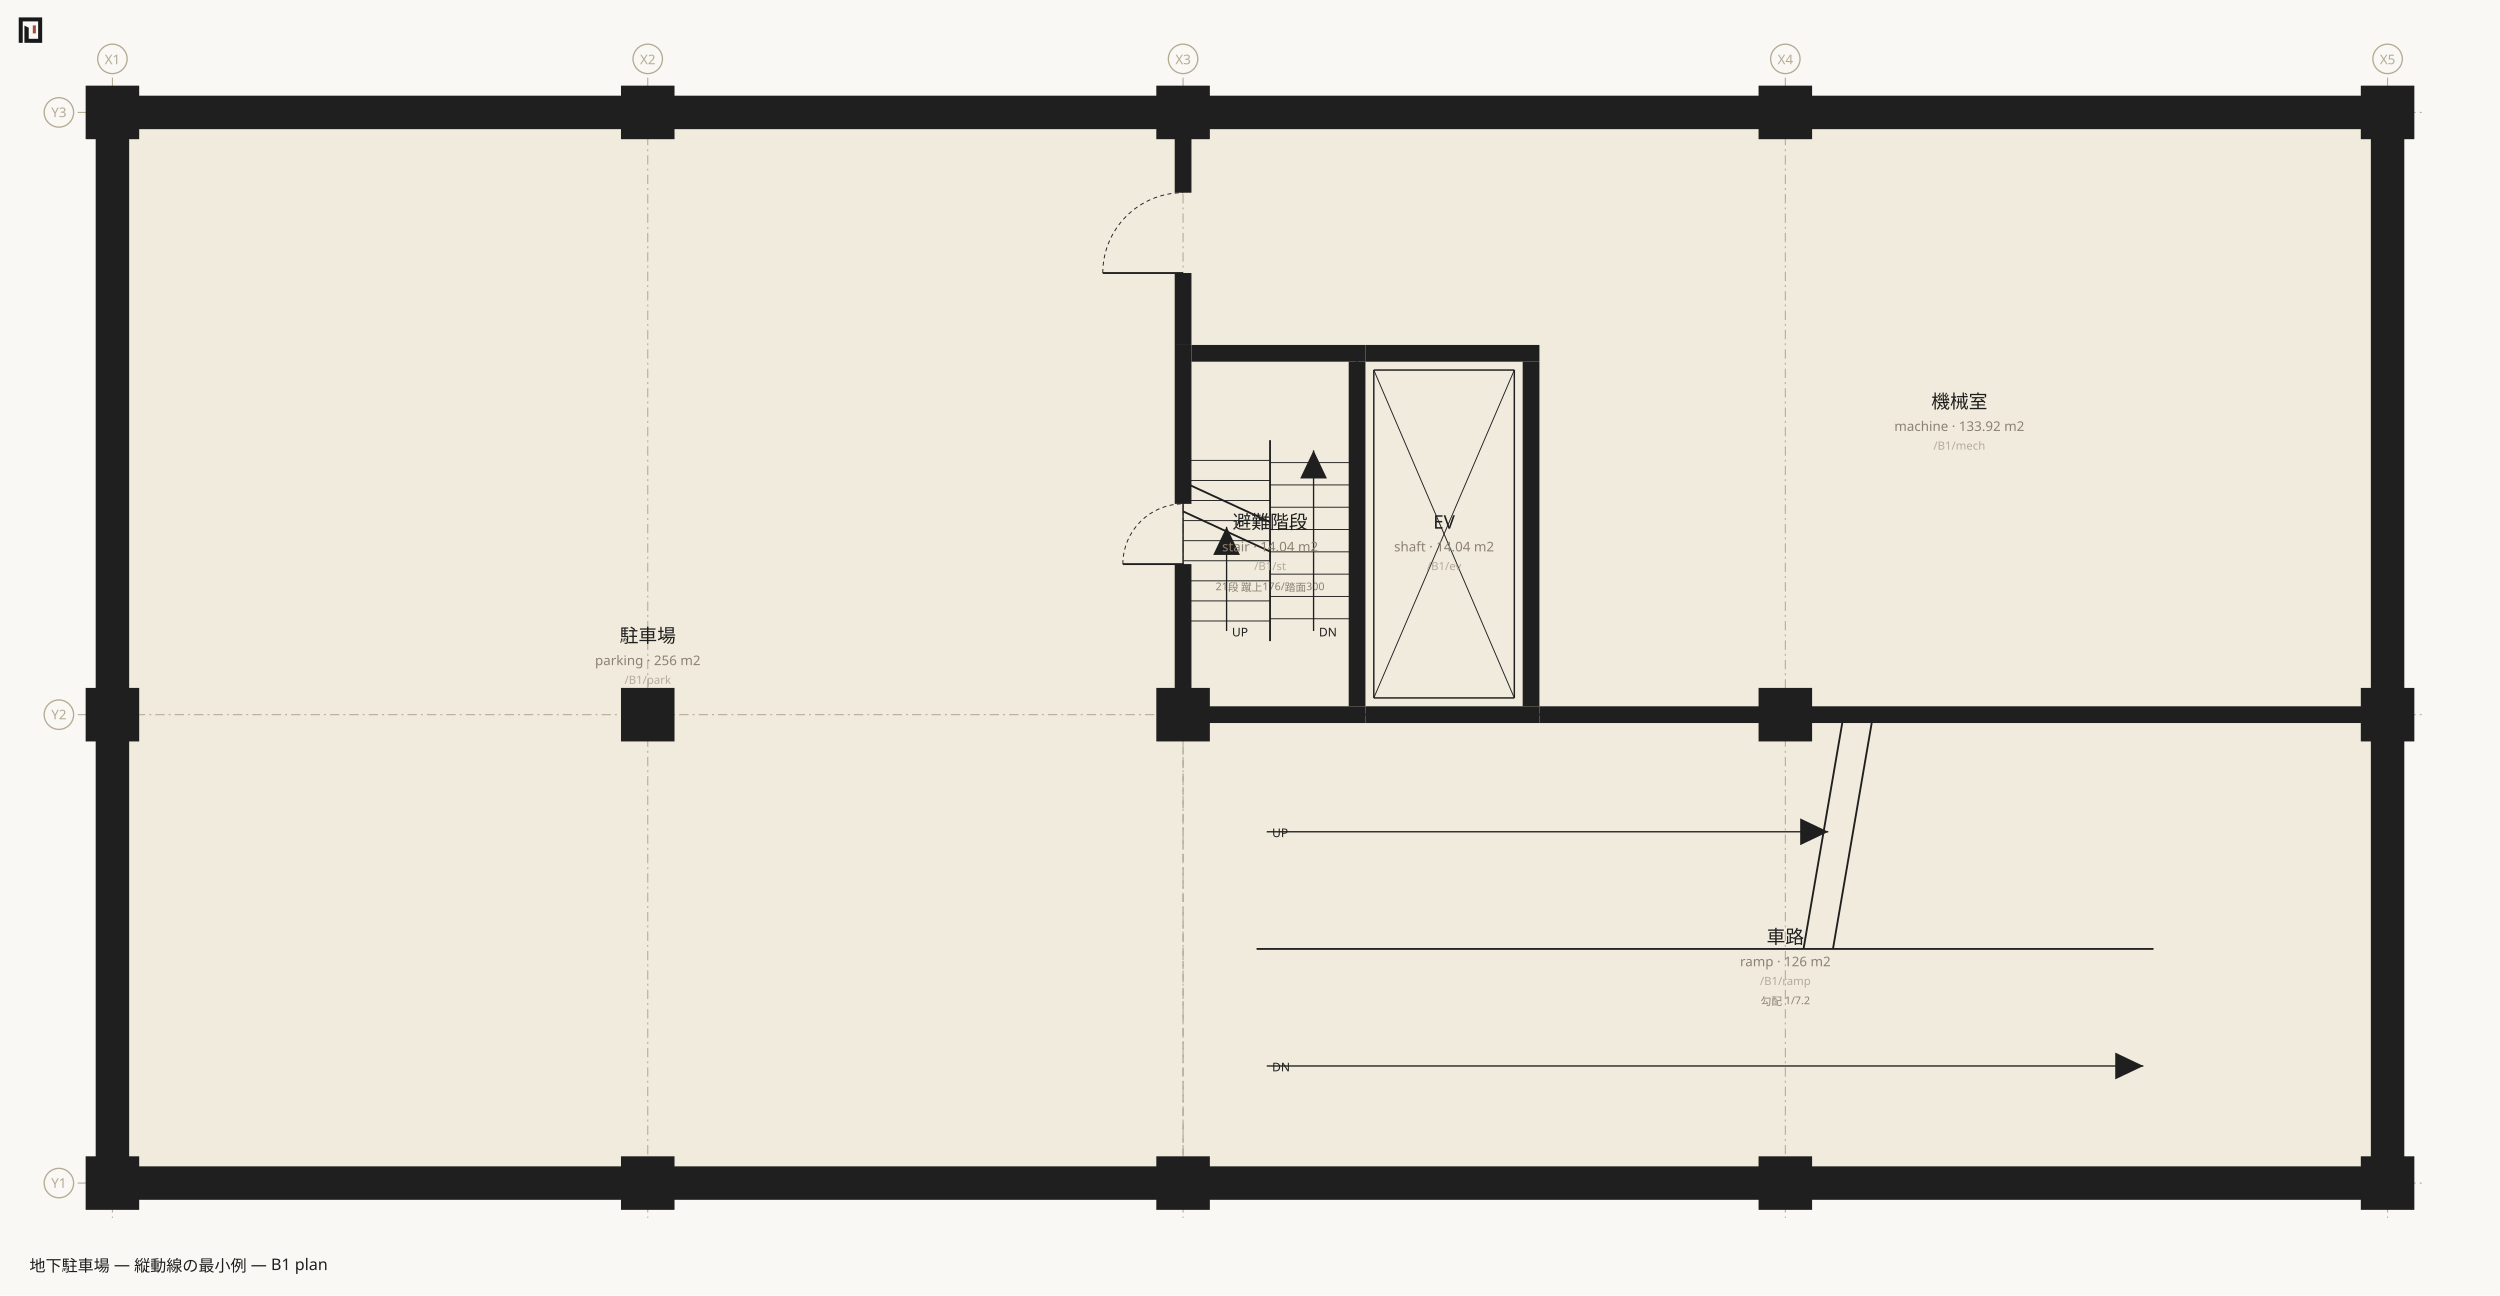
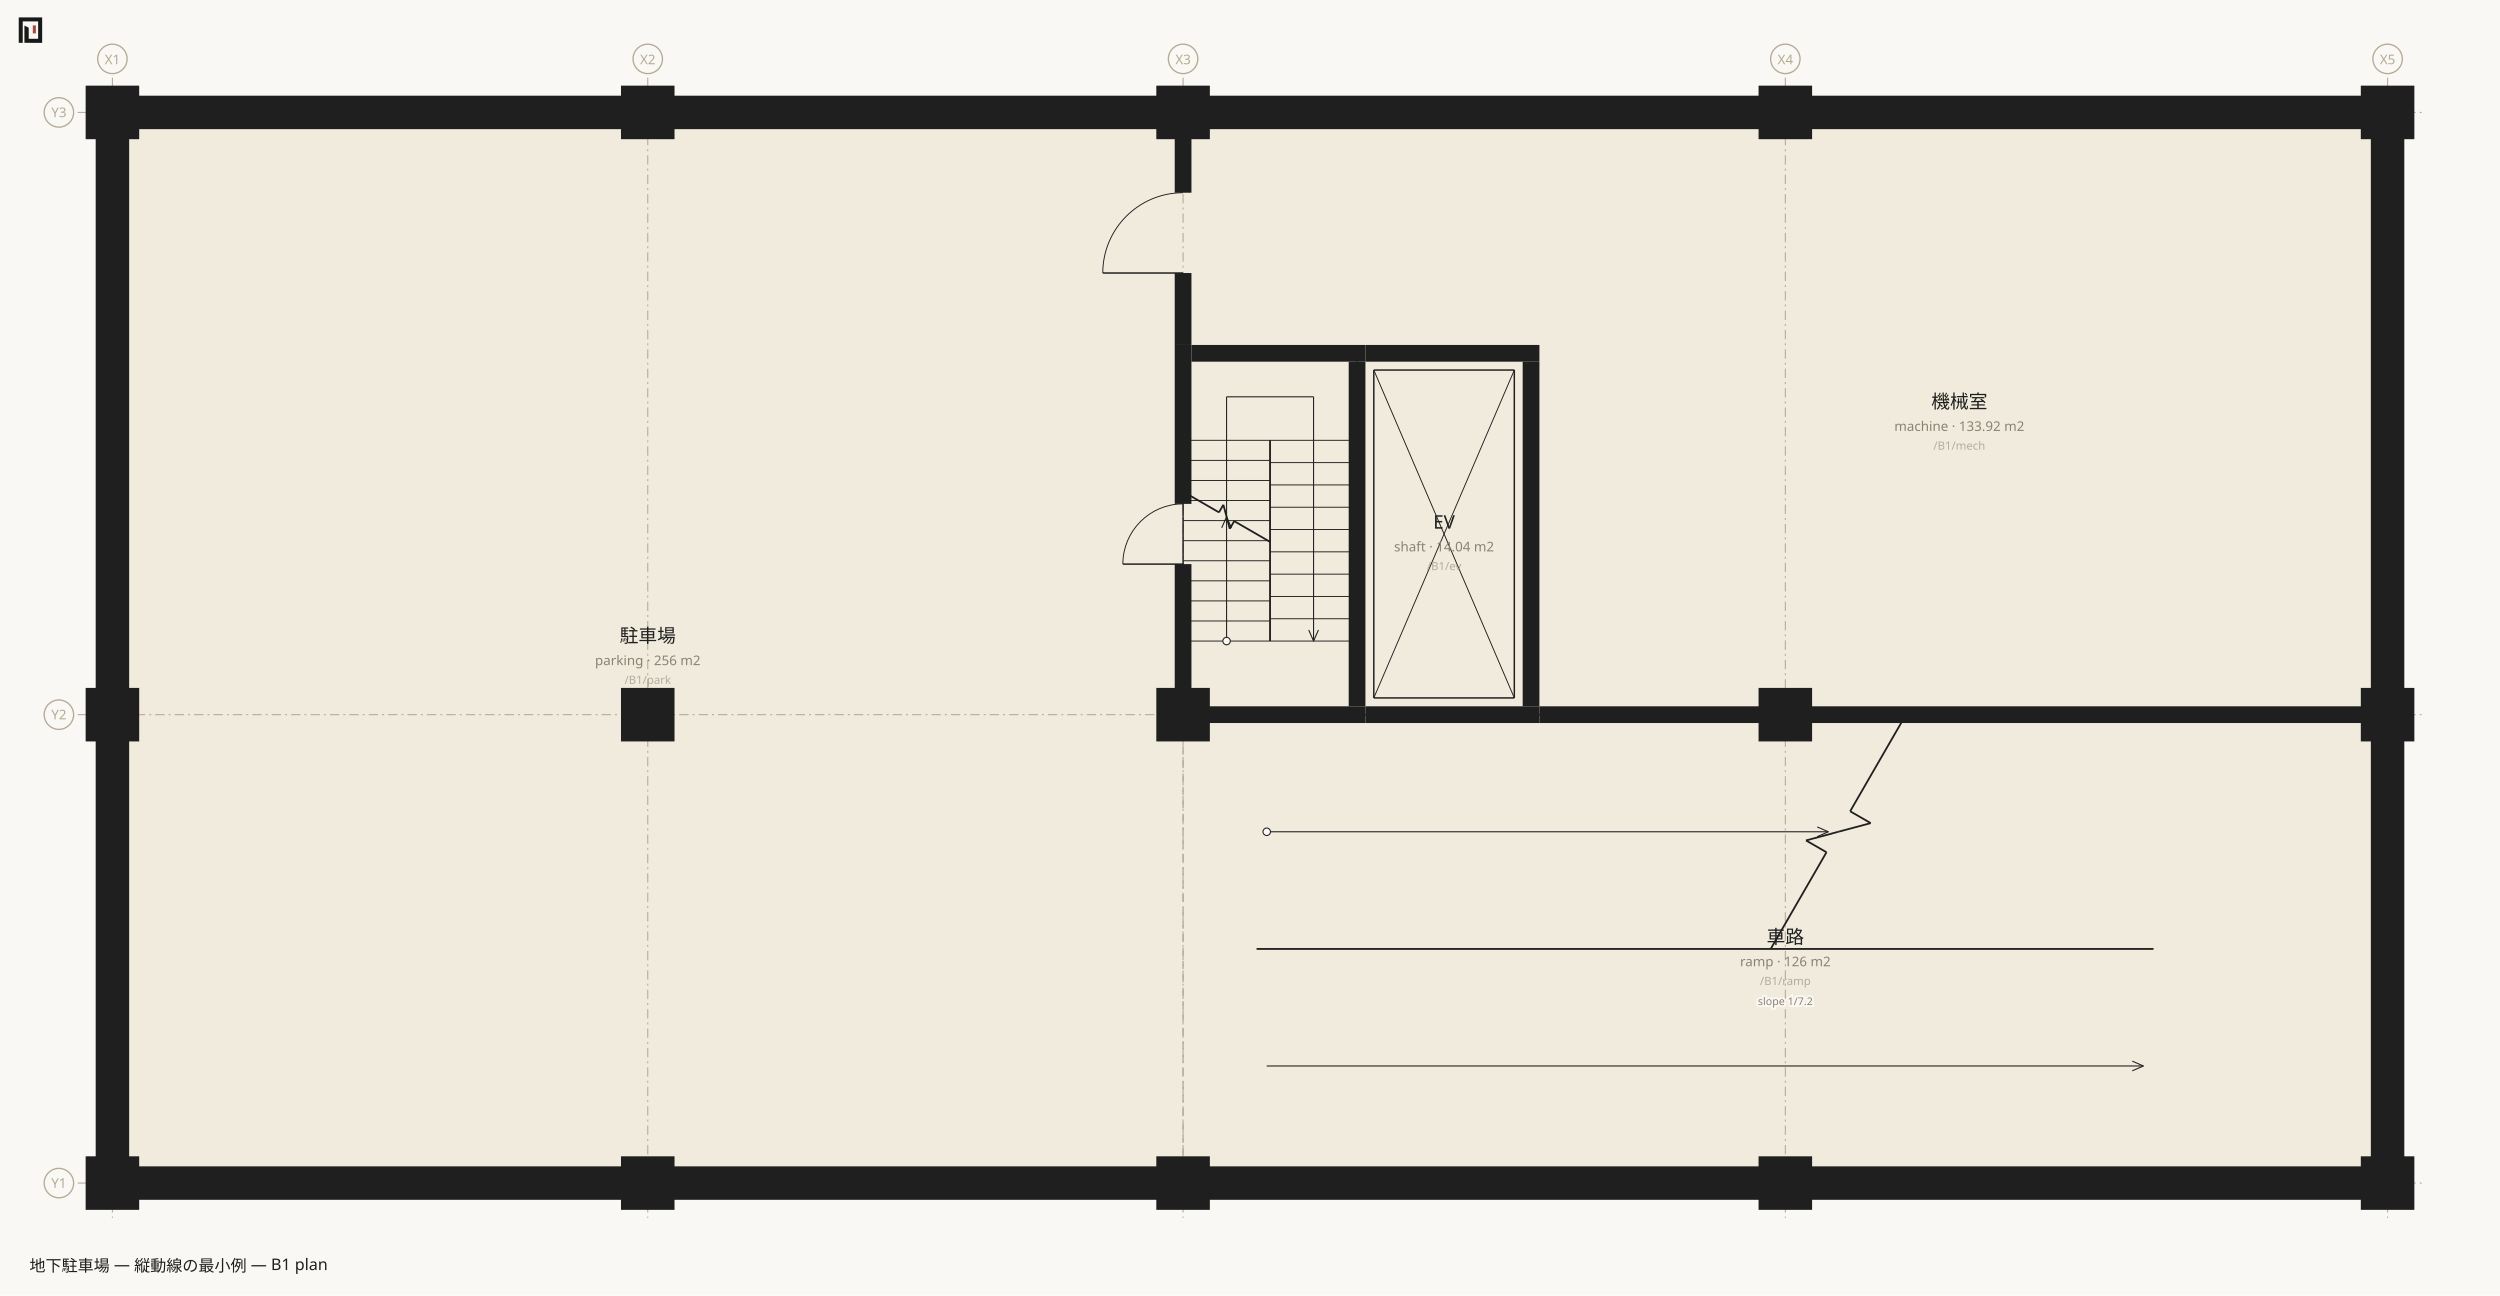
<svg xmlns="http://www.w3.org/2000/svg" width="1868" height="968" viewBox="0 0 1868 968" font-family="'Hiragino Sans','Noto Sans JP',sans-serif">
  <rect width="1868" height="968" fill="#faf8f4" />
  <g transform="translate(9.11 9.27) scale(0.02179)">
    <path d="M1027.53 171.361L224.461 171.363L224.392 1043.39L361.454 1043.42L361.567 308.689L889.587 308.679L889.581 904.864L566.4 904.876L566.387 524.585L419.01 452.015L419.047 1043.39L1027.51 1043.43L1027.53 171.361Z" fill="#171A18" />
    <path d="M707 445.022L811.864 445L811.858 613.697C811.831 648.974 812.209 684.759 811.831 720L707.005 719.933L707 445.022Z" fill="#A84940" />
  </g>
  <path d="M 1014 534 L 1144 534 L 1144 264 L 1014 264 Z" fill="#f1ebdd" />
  <path d="M 884 264 L 1144 264 L 1144 84 L 884 84 Z" fill="#f1ebdd" />
  <path d="M 1144 534 L 1784 534 L 1784 84 L 1144 84 Z" fill="#f1ebdd" />
  <path d="M 84 884 L 884 884 L 884 84 L 84 84 Z" fill="#f1ebdd" />
  <path d="M 884 884 L 1784 884 L 1784 534 L 884 534 Z" fill="#f1ebdd" />
  <path d="M 884 534 L 1014 534 L 1014 264 L 884 264 Z" fill="#f1ebdd" />
  <line x1="84" y1="58" x2="84" y2="910" stroke="#b5aa94" stroke-width="0.8" stroke-dasharray="7 3 1.5 3" />
  <circle cx="84" cy="44" r="11" fill="none" stroke="#b5aa94" stroke-width="1" />
  <text x="84" y="48" text-anchor="middle" font-size="10" fill="#b5aa94">X1</text>
  <line x1="484" y1="58" x2="484" y2="910" stroke="#b5aa94" stroke-width="0.8" stroke-dasharray="7 3 1.5 3" />
  <circle cx="484" cy="44" r="11" fill="none" stroke="#b5aa94" stroke-width="1" />
  <text x="484" y="48" text-anchor="middle" font-size="10" fill="#b5aa94">X2</text>
  <line x1="884" y1="58" x2="884" y2="910" stroke="#b5aa94" stroke-width="0.8" stroke-dasharray="7 3 1.5 3" />
  <circle cx="884" cy="44" r="11" fill="none" stroke="#b5aa94" stroke-width="1" />
  <text x="884" y="48" text-anchor="middle" font-size="10" fill="#b5aa94">X3</text>
  <line x1="1334" y1="58" x2="1334" y2="910" stroke="#b5aa94" stroke-width="0.8" stroke-dasharray="7 3 1.5 3" />
  <circle cx="1334" cy="44" r="11" fill="none" stroke="#b5aa94" stroke-width="1" />
  <text x="1334" y="48" text-anchor="middle" font-size="10" fill="#b5aa94">X4</text>
  <line x1="1784" y1="58" x2="1784" y2="910" stroke="#b5aa94" stroke-width="0.8" stroke-dasharray="7 3 1.5 3" />
  <circle cx="1784" cy="44" r="11" fill="none" stroke="#b5aa94" stroke-width="1" />
  <text x="1784" y="48" text-anchor="middle" font-size="10" fill="#b5aa94">X5</text>
  <line x1="58" y1="884" x2="1810" y2="884" stroke="#b5aa94" stroke-width="0.8" stroke-dasharray="7 3 1.5 3" />
  <circle cx="44" cy="884" r="11" fill="none" stroke="#b5aa94" stroke-width="1" />
  <text x="44" y="887.5" text-anchor="middle" font-size="10" fill="#b5aa94">Y1</text>
  <line x1="58" y1="534" x2="1810" y2="534" stroke="#b5aa94" stroke-width="0.8" stroke-dasharray="7 3 1.5 3" />
  <circle cx="44" cy="534" r="11" fill="none" stroke="#b5aa94" stroke-width="1" />
  <text x="44" y="537.5" text-anchor="middle" font-size="10" fill="#b5aa94">Y2</text>
  <line x1="58" y1="84" x2="1810" y2="84" stroke="#b5aa94" stroke-width="0.8" stroke-dasharray="7 3 1.5 3" />
  <circle cx="44" cy="84" r="11" fill="none" stroke="#b5aa94" stroke-width="1" />
  <text x="44" y="87.5" text-anchor="middle" font-size="10" fill="#b5aa94">Y3</text>
  <path d="M 1137.75 527.75 L 1137.75 270.25 L 1150.25 270.25 L 1150.25 527.75 Z" fill="#1f1f1f" />
  <path d="M 1020.25 257.75 L 1150.25 257.75 L 1150.25 270.25 L 1020.25 270.25 Z" fill="#1f1f1f" />
  <path d="M 1020.25 527.75 L 1150.25 527.75 L 1150.25 540.25 L 1020.25 540.25 Z" fill="#1f1f1f" />
  <path d="M 1007.75 527.75 L 1007.75 270.25 L 1020.25 270.25 L 1020.25 527.75 Z" fill="#1f1f1f" />
  <path d="M 877.75 257.75 L 877.75 204 L 890.25 204 L 890.25 257.75 Z" fill="#1f1f1f" />
  <path d="M 877.75 144 L 877.75 96.5 L 890.25 96.5 L 890.25 144 Z" fill="#1f1f1f" />
  <path d="M 1150.25 527.75 L 1771.5 527.75 L 1771.5 540.25 L 1150.25 540.25 Z" fill="#1f1f1f" />
  <path d="M 890.25 257.75 L 1020.25 257.75 L 1020.25 270.25 L 890.25 270.25 Z" fill="#1f1f1f" />
  <path d="M 1771.5 527.75 L 1771.5 96.5 L 1796.5 96.5 L 1796.5 527.75 Z" fill="#1f1f1f" />
  <path d="M 890.25 71.5 L 1796.5 71.5 L 1796.5 96.5 L 890.25 96.5 Z" fill="#1f1f1f" />
  <line x1="884" y1="884" x2="884" y2="534" stroke="#b3ab9c" stroke-width="1" stroke-dasharray="6 4" />
  <path d="M 877.75 540.25 L 877.75 421.5 L 890.25 421.5 L 890.25 540.25 Z" fill="#1f1f1f" />
  <path d="M 877.75 376.5 L 877.75 257.75 L 890.25 257.75 L 890.25 376.5 Z" fill="#1f1f1f" />
  <path d="M 96.5 71.5 L 890.25 71.5 L 890.25 96.5 L 96.5 96.5 Z" fill="#1f1f1f" />
  <path d="M 96.5 871.5 L 884 871.5 L 884 896.5 L 96.5 896.5 Z" fill="#1f1f1f" />
  <path d="M 71.5 896.5 L 71.5 71.5 L 96.5 71.5 L 96.5 896.5 Z" fill="#1f1f1f" />
  <path d="M 890.25 527.75 L 1020.25 527.75 L 1020.25 540.25 L 890.25 540.25 Z" fill="#1f1f1f" />
  <path d="M 1771.5 871.5 L 1771.5 527.75 L 1796.5 527.75 L 1796.5 871.5 Z" fill="#1f1f1f" />
  <path d="M 884 871.5 L 1796.5 871.5 L 1796.5 896.5 L 884 896.5 Z" fill="#1f1f1f" />
-   <line x1="884" y1="204" x2="824" y2="204" stroke="#1f1f1f" stroke-width="1.4" />
-   <path d="M 824 204 A 60 60 0 0 1 884 144" fill="none" stroke="#1f1f1f" stroke-width="0.7" stroke-dasharray="3 2.5" />
-   <line x1="884" y1="421.5" x2="839" y2="421.5" stroke="#1f1f1f" stroke-width="1.4" />
-   <path d="M 839 421.5 A 45 45 0 0 1 884 376.5" fill="none" stroke="#1f1f1f" stroke-width="0.7" stroke-dasharray="3 2.5" />
+   <line x1="884" y1="204" x2="824" y2="204" stroke="#1f1f1f" stroke-width="1.1" />
+   <path class="opening-door-arc" d="M 824 204 A 60 60 0 0 1 884 144" fill="none" stroke="#1f1f1f" stroke-width="0.7" />
+   <line x1="884" y1="421.5" x2="839" y2="421.5" stroke="#1f1f1f" stroke-width="1.1" />
+   <path class="opening-door-arc" d="M 839 421.5 A 45 45 0 0 1 884 376.5" fill="none" stroke="#1f1f1f" stroke-width="0.7" />
  <path d="M 64 904 L 104 904 L 104 864 L 64 864 Z" fill="#1f1f1f" />
  <path d="M 64 554 L 104 554 L 104 514 L 64 514 Z" fill="#1f1f1f" />
  <path d="M 64 104 L 104 104 L 104 64 L 64 64 Z" fill="#1f1f1f" />
  <path d="M 464 904 L 504 904 L 504 864 L 464 864 Z" fill="#1f1f1f" />
  <path d="M 464 554 L 504 554 L 504 514 L 464 514 Z" fill="#1f1f1f" />
  <path d="M 464 104 L 504 104 L 504 64 L 464 64 Z" fill="#1f1f1f" />
  <path d="M 864 904 L 904 904 L 904 864 L 864 864 Z" fill="#1f1f1f" />
  <path d="M 864 554 L 904 554 L 904 514 L 864 514 Z" fill="#1f1f1f" />
  <path d="M 864 104 L 904 104 L 904 64 L 864 64 Z" fill="#1f1f1f" />
  <path d="M 1314 904 L 1354 904 L 1354 864 L 1314 864 Z" fill="#1f1f1f" />
  <path d="M 1314 554 L 1354 554 L 1354 514 L 1314 514 Z" fill="#1f1f1f" />
  <path d="M 1314 104 L 1354 104 L 1354 64 L 1314 64 Z" fill="#1f1f1f" />
  <path d="M 1764 904 L 1804 904 L 1804 864 L 1764 864 Z" fill="#1f1f1f" />
  <path d="M 1764 554 L 1804 554 L 1804 514 L 1764 514 Z" fill="#1f1f1f" />
  <path d="M 1764 104 L 1804 104 L 1804 64 L 1764 64 Z" fill="#1f1f1f" />
  <line x1="1026.5" y1="521.5" x2="1026.5" y2="276.5" stroke="#1f1f1f" stroke-width="1.1" />
  <line x1="1131.5" y1="521.5" x2="1131.5" y2="276.5" stroke="#1f1f1f" stroke-width="1.1" />
  <line x1="1026.5" y1="521.5" x2="1131.5" y2="521.5" stroke="#1f1f1f" stroke-width="1.1" />
  <line x1="1026.5" y1="276.5" x2="1131.5" y2="276.5" stroke="#1f1f1f" stroke-width="1.1" />
  <line x1="1026.5" y1="521.5" x2="1131.5" y2="276.5" stroke="#1f1f1f" stroke-width="0.7" />
  <line x1="1131.5" y1="521.5" x2="1026.5" y2="276.5" stroke="#1f1f1f" stroke-width="0.7" />
  <line x1="939" y1="534" x2="1373.595" y2="534" stroke="#1f1f1f" stroke-width="1.1" />
  <line x1="939" y1="709" x2="1373.595" y2="709" stroke="#1f1f1f" stroke-width="1.1" />
-   <line x1="1399.595" y1="534" x2="1369.595" y2="709" stroke="#1f1f1f" stroke-width="1.4" />
-   <line x1="1377.595" y1="534" x2="1347.595" y2="709" stroke="#1f1f1f" stroke-width="1.4" />
-   <line x1="946.5" y1="621.5" x2="1366.095" y2="621.5" stroke="#1f1f1f" stroke-width="1" />
-   <path d="M 1366.095 621.5 L 1345.095 611.5 L 1345.095 631.5 Z" fill="#1f1f1f" />
-   <text x="950.5" y="625.5" font-size="9" fill="#1f1f1f">UP</text>
-   <text x="1334" y="751" text-anchor="middle" font-size="8" fill="#8a8171">勾配 1/7.2</text>
+   <g class="run-break-zigzag">
+     <line x1="1424.113" y1="534" x2="1382.435" y2="606.188" stroke="#1f1f1f" stroke-width="1.35" />
+     <line x1="1382.435" y1="606.188" x2="1397.748" y2="615.028" stroke="#1f1f1f" stroke-width="1.35" />
+     <line x1="1397.748" y1="615.028" x2="1373.595" y2="621.5" stroke="#1f1f1f" stroke-width="1.35" />
+     <line x1="1373.595" y1="621.5" x2="1349.441" y2="627.972" stroke="#1f1f1f" stroke-width="1.35" />
+     <line x1="1349.441" y1="627.972" x2="1364.754" y2="636.812" stroke="#1f1f1f" stroke-width="1.35" />
+     <line x1="1364.754" y1="636.812" x2="1323.076" y2="709" stroke="#1f1f1f" stroke-width="1.35" />
+   </g>
+   <g class="run-direction-arrow">
+     <line x1="946.5" y1="621.5" x2="1366.095" y2="621.5" stroke="#1f1f1f" stroke-width="0.8" />
+     <circle class="run-direction-arrow-start" cx="946.5" cy="621.5" r="2.8" fill="#faf8f4" stroke="#1f1f1f" stroke-width="0.8" />
+     <path class="run-direction-arrow-head" d="M 1358.095 625 L 1366.095 621.5 L 1358.095 618" fill="none" stroke="#1f1f1f" stroke-width="0.8" stroke-linecap="round" stroke-linejoin="round" />
+   </g>
+   <text class="run-note" x="1334" y="751" text-anchor="middle" font-size="8" fill="#8a8171" stroke="#faf8f4" stroke-width="3" paint-order="stroke">slope 1/7.2</text>
  <line x1="884" y1="479" x2="884" y2="386.125" stroke="#1f1f1f" stroke-width="1.1" />
  <line x1="949" y1="479" x2="949" y2="386.125" stroke="#1f1f1f" stroke-width="1.1" />
  <line x1="884" y1="464" x2="949" y2="464" stroke="#1f1f1f" stroke-width="0.7" />
  <line x1="884" y1="449" x2="949" y2="449" stroke="#1f1f1f" stroke-width="0.7" />
  <line x1="884" y1="434" x2="949" y2="434" stroke="#1f1f1f" stroke-width="0.7" />
  <line x1="884" y1="419" x2="949" y2="419" stroke="#1f1f1f" stroke-width="0.7" />
  <line x1="884" y1="404" x2="949" y2="404" stroke="#1f1f1f" stroke-width="0.7" />
  <line x1="884" y1="389" x2="949" y2="389" stroke="#1f1f1f" stroke-width="0.7" />
-   <line x1="884" y1="360.125" x2="949" y2="390.125" stroke="#1f1f1f" stroke-width="1.4" />
-   <line x1="884" y1="382.125" x2="949" y2="412.125" stroke="#1f1f1f" stroke-width="1.4" />
-   <line x1="916.5" y1="471.5" x2="916.5" y2="393.625" stroke="#1f1f1f" stroke-width="1" />
-   <path d="M 916.5 393.625 L 906.5 414.625 L 926.5 414.625 Z" fill="#1f1f1f" />
-   <text x="920.5" y="475.5" font-size="9" fill="#1f1f1f">UP</text>
-   <text x="949" y="441" text-anchor="middle" font-size="8" fill="#8a8171">21段 蹴上176/踏面300</text>
+   <g class="run-break-zigzag">
+     <line x1="884" y1="367.361" x2="910.812" y2="382.842" stroke="#1f1f1f" stroke-width="1.35" />
+     <line x1="910.812" y1="382.842" x2="914.096" y2="377.154" stroke="#1f1f1f" stroke-width="1.35" />
+     <line x1="914.096" y1="377.154" x2="916.5" y2="386.125" stroke="#1f1f1f" stroke-width="1.35" />
+     <line x1="916.5" y1="386.125" x2="918.904" y2="395.096" stroke="#1f1f1f" stroke-width="1.35" />
+     <line x1="918.904" y1="395.096" x2="922.188" y2="389.409" stroke="#1f1f1f" stroke-width="1.35" />
+     <line x1="922.188" y1="389.409" x2="949" y2="404.889" stroke="#1f1f1f" stroke-width="1.35" />
+   </g>
+   <line x1="884" y1="479" x2="949" y2="479" stroke="#1f1f1f" stroke-width="0.7" />
+   <g class="run-direction-arrow">
+     <line x1="916.5" y1="479" x2="916.5" y2="386.125" stroke="#1f1f1f" stroke-width="0.8" />
+     <circle class="run-direction-arrow-start" cx="916.5" cy="479" r="2.8" fill="#faf8f4" stroke="#1f1f1f" stroke-width="0.8" />
+     <path class="run-direction-arrow-head" d="M 920 394.125 L 916.5 386.125 L 913 394.125" fill="none" stroke="#1f1f1f" stroke-width="0.8" stroke-linecap="round" stroke-linejoin="round" />
+   </g>
  <line x1="1373.595" y1="534" x2="1609" y2="534" stroke="#1f1f1f" stroke-width="1.1" />
  <line x1="1373.595" y1="709" x2="1609" y2="709" stroke="#1f1f1f" stroke-width="1.1" />
  <line x1="1609" y1="534" x2="1784" y2="534" stroke="#1f1f1f" stroke-width="1.1" />
  <line x1="1609" y1="884" x2="1784" y2="884" stroke="#1f1f1f" stroke-width="1.1" />
  <line x1="939" y1="709" x2="1609" y2="709" stroke="#1f1f1f" stroke-width="1.1" />
  <line x1="939" y1="884" x2="1609" y2="884" stroke="#1f1f1f" stroke-width="1.1" />
-   <line x1="946.5" y1="796.5" x2="1601.5" y2="796.5" stroke="#1f1f1f" stroke-width="1" />
-   <path d="M 1601.5 796.5 L 1580.5 786.5 L 1580.5 806.5 Z" fill="#1f1f1f" />
-   <text x="950.5" y="800.5" font-size="9" fill="#1f1f1f">DN</text>
+   <g class="run-direction-arrow">
+     <line x1="946.5" y1="796.5" x2="1601.5" y2="796.5" stroke="#1f1f1f" stroke-width="0.8" />
+     <path class="run-direction-arrow-head" d="M 1593.5 800 L 1601.5 796.5 L 1593.5 793" fill="none" stroke="#1f1f1f" stroke-width="0.8" stroke-linecap="round" stroke-linejoin="round" />
+   </g>
  <line x1="884" y1="386.125" x2="884" y2="329" stroke="#1f1f1f" stroke-width="1.1" />
  <line x1="949" y1="386.125" x2="949" y2="329" stroke="#1f1f1f" stroke-width="1.1" />
  <line x1="884" y1="329" x2="884" y2="264" stroke="#1f1f1f" stroke-width="1.1" />
  <line x1="1014" y1="329" x2="1014" y2="264" stroke="#1f1f1f" stroke-width="1.1" />
  <line x1="949" y1="479" x2="949" y2="329" stroke="#1f1f1f" stroke-width="1.1" />
  <line x1="1014" y1="479" x2="1014" y2="329" stroke="#1f1f1f" stroke-width="1.1" />
  <line x1="884" y1="374" x2="949" y2="374" stroke="#1f1f1f" stroke-width="0.7" />
  <line x1="884" y1="359" x2="949" y2="359" stroke="#1f1f1f" stroke-width="0.7" />
  <line x1="884" y1="344" x2="949" y2="344" stroke="#1f1f1f" stroke-width="0.7" />
  <line x1="949" y1="462.333" x2="1014" y2="462.333" stroke="#1f1f1f" stroke-width="0.7" />
  <line x1="949" y1="445.667" x2="1014" y2="445.667" stroke="#1f1f1f" stroke-width="0.7" />
  <line x1="949" y1="429" x2="1014" y2="429" stroke="#1f1f1f" stroke-width="0.7" />
  <line x1="949" y1="412.333" x2="1014" y2="412.333" stroke="#1f1f1f" stroke-width="0.7" />
  <line x1="949" y1="395.667" x2="1014" y2="395.667" stroke="#1f1f1f" stroke-width="0.7" />
  <line x1="949" y1="379" x2="1014" y2="379" stroke="#1f1f1f" stroke-width="0.7" />
  <line x1="949" y1="362.333" x2="1014" y2="362.333" stroke="#1f1f1f" stroke-width="0.7" />
  <line x1="949" y1="345.667" x2="1014" y2="345.667" stroke="#1f1f1f" stroke-width="0.7" />
-   <line x1="981.5" y1="471.5" x2="981.5" y2="336.5" stroke="#1f1f1f" stroke-width="1" />
-   <path d="M 981.5 336.5 L 971.5 357.5 L 991.5 357.5 Z" fill="#1f1f1f" />
-   <text x="985.5" y="475.5" font-size="9" fill="#1f1f1f">DN</text>
+   <line x1="884" y1="329" x2="949" y2="329" stroke="#1f1f1f" stroke-width="0.7" />
+   <line x1="949" y1="479" x2="1014" y2="479" stroke="#1f1f1f" stroke-width="0.7" />
+   <line x1="949" y1="329" x2="1014" y2="329" stroke="#1f1f1f" stroke-width="0.7" />
+   <g class="run-direction-arrow">
+     <line x1="916.5" y1="386.125" x2="916.5" y2="329" stroke="#1f1f1f" stroke-width="0.8" />
+     <line x1="916.5" y1="329" x2="916.5" y2="296.5" stroke="#1f1f1f" stroke-width="0.8" />
+     <line x1="916.5" y1="296.5" x2="981.5" y2="296.5" stroke="#1f1f1f" stroke-width="0.8" />
+     <line x1="981.5" y1="296.5" x2="981.5" y2="329" stroke="#1f1f1f" stroke-width="0.8" />
+     <line x1="981.5" y1="329" x2="981.5" y2="479" stroke="#1f1f1f" stroke-width="0.8" />
+     <path class="run-direction-arrow-head" d="M 978 471 L 981.5 479 L 985 471" fill="none" stroke="#1f1f1f" stroke-width="0.8" stroke-linecap="round" stroke-linejoin="round" />
+   </g>
  <text x="1079" y="395" text-anchor="middle" font-size="14" fill="#1f1f1f">EV</text>
  <text x="1079" y="412" text-anchor="middle" font-size="10" fill="#8a8171">shaft · 14.04 m2</text>
  <text x="1079" y="426" text-anchor="middle" font-size="8.5" fill="#b3ab9c">/B1/ev</text>
  <text x="1464" y="305" text-anchor="middle" font-size="14" fill="#1f1f1f">機械室</text>
  <text x="1464" y="322" text-anchor="middle" font-size="10" fill="#8a8171">machine · 133.92 m2</text>
  <text x="1464" y="336" text-anchor="middle" font-size="8.5" fill="#b3ab9c">/B1/mech</text>
  <text x="484" y="480" text-anchor="middle" font-size="14" fill="#1f1f1f">駐車場</text>
  <text x="484" y="497" text-anchor="middle" font-size="10" fill="#8a8171">parking · 256 m2</text>
  <text x="484" y="511" text-anchor="middle" font-size="8.5" fill="#b3ab9c">/B1/park</text>
  <text x="1334" y="705" text-anchor="middle" font-size="14" fill="#1f1f1f">車路</text>
  <text x="1334" y="722" text-anchor="middle" font-size="10" fill="#8a8171">ramp · 126 m2</text>
  <text x="1334" y="736" text-anchor="middle" font-size="8.5" fill="#b3ab9c">/B1/ramp</text>
-   <text x="949" y="395" text-anchor="middle" font-size="14" fill="#1f1f1f">避難階段</text>
-   <text x="949" y="412" text-anchor="middle" font-size="10" fill="#8a8171">stair · 14.04 m2</text>
-   <text x="949" y="426" text-anchor="middle" font-size="8.5" fill="#b3ab9c">/B1/st</text>
  <text x="22" y="950" font-size="12" fill="#1f1f1f">地下駐車場 — 縦動線の最小例 — B1 plan</text>
</svg>
